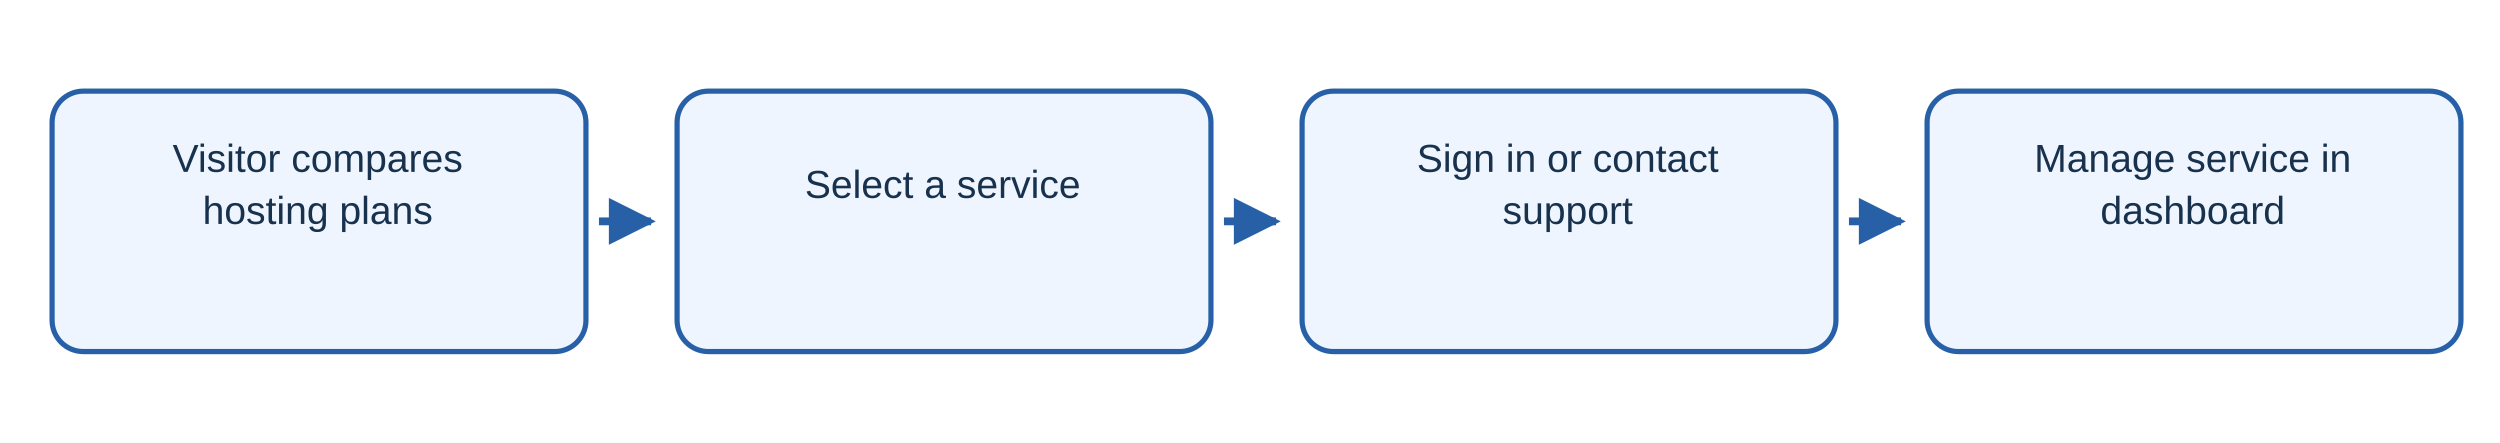
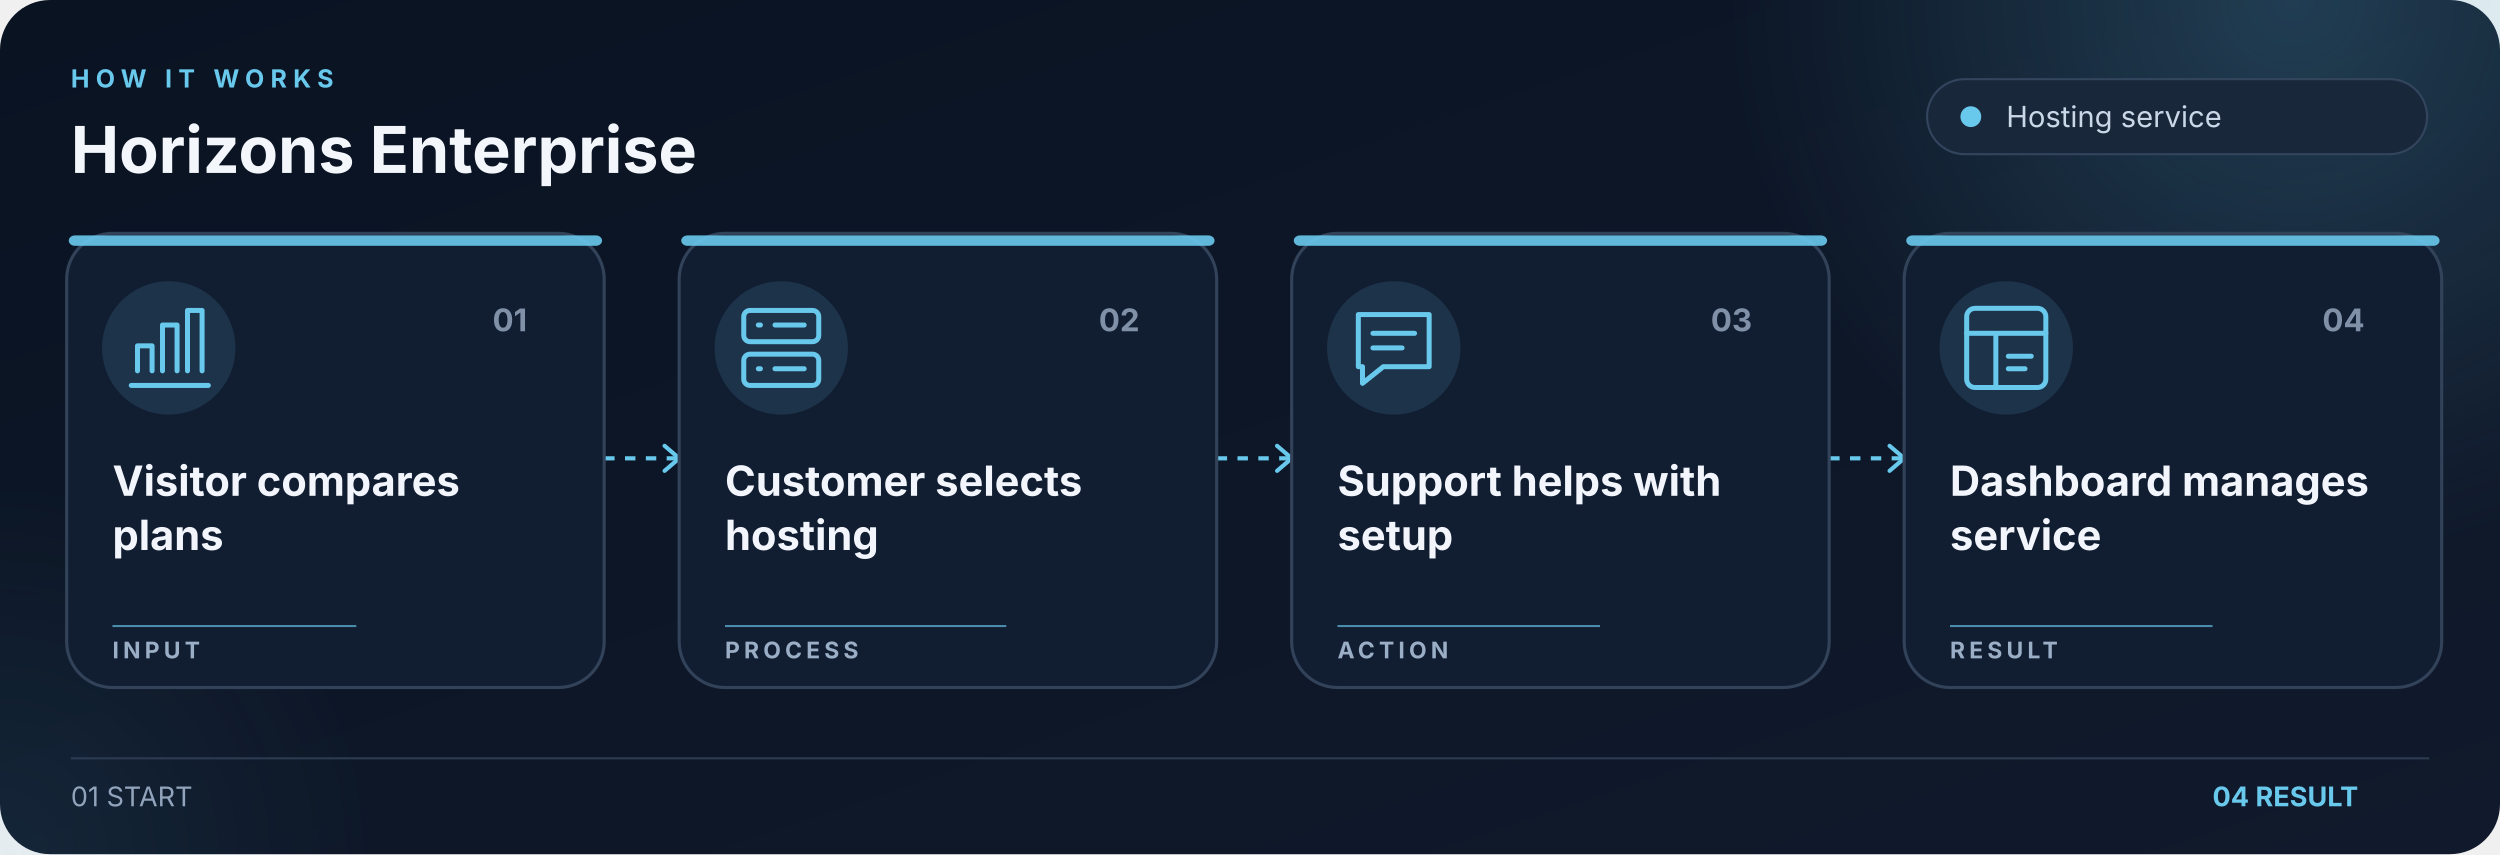
- <svg xmlns="http://www.w3.org/2000/svg" width="960" height="170" viewBox="0 0 960 170" role="img" aria-label="Workflow: Visitor compares hosting plans, Select a service, Sign in or contact support, Manage service in dashboard">
+ <svg xmlns="http://www.w3.org/2000/svg" width="1200" height="410" viewBox="0 0 1200 410" role="img" aria-label="Workflow for Horizons Enterprise: Visitor compares plans, Customer selects hosting, Support helps with setup, Dashboard manages service">
  <defs>
-     <marker id="arrow" viewBox="0 0 10 10" refX="9" refY="5" markerWidth="6" markerHeight="6" orient="auto">
-       <path d="M 0 0 L 10 5 L 0 10 z" fill="#2860a8" />
-     </marker>
+     <linearGradient id="bg" x2="1" y2="1">
+       <stop stop-color="#091322" />
+       <stop offset="1" stop-color="#111a2c" />
+     </linearGradient>
+     <radialGradient id="glow">
+       <stop stop-color="#69c9ed" stop-opacity=".22" />
+       <stop offset="1" stop-color="#69c9ed" stop-opacity="0" />
+     </radialGradient>
  </defs>
-   <rect width="960" height="170" fill="white" />
-   <rect x="20" y="35" width="205" height="100" rx="12" fill="#eef5ff" stroke="#2860a8" stroke-width="2" />
-   <text x="122" y="66" text-anchor="middle" fill="#18324d" font-family="Arial,sans-serif" font-size="15">Visitor compares</text>
-   <text x="122" y="86" text-anchor="middle" fill="#18324d" font-family="Arial,sans-serif" font-size="15">hosting plans</text>
-   <path d="M 230 85 h 20" stroke="#2860a8" stroke-width="3" marker-end="url(#arrow)" />
-   <rect x="260" y="35" width="205" height="100" rx="12" fill="#eef5ff" stroke="#2860a8" stroke-width="2" />
-   <text x="362" y="76" text-anchor="middle" fill="#18324d" font-family="Arial,sans-serif" font-size="15">Select a service</text>
-   <path d="M 470 85 h 20" stroke="#2860a8" stroke-width="3" marker-end="url(#arrow)" />
-   <rect x="500" y="35" width="205" height="100" rx="12" fill="#eef5ff" stroke="#2860a8" stroke-width="2" />
-   <text x="602" y="66" text-anchor="middle" fill="#18324d" font-family="Arial,sans-serif" font-size="15">Sign in or contact</text>
-   <text x="602" y="86" text-anchor="middle" fill="#18324d" font-family="Arial,sans-serif" font-size="15">support</text>
-   <path d="M 710 85 h 20" stroke="#2860a8" stroke-width="3" marker-end="url(#arrow)" />
-   <rect x="740" y="35" width="205" height="100" rx="12" fill="#eef5ff" stroke="#2860a8" stroke-width="2" />
-   <text x="842" y="66" text-anchor="middle" fill="#18324d" font-family="Arial,sans-serif" font-size="15">Manage service in</text>
-   <text x="842" y="86" text-anchor="middle" fill="#18324d" font-family="Arial,sans-serif" font-size="15">dashboard</text>
+   <style>
+ text { font-family: Inter, Arial, sans-serif; }
+ .flow { animation: move 1.2s linear infinite; }
+ .beacon { animation: pulse 2.2s ease-in-out infinite; }
+ @keyframes move { to { stroke-dashoffset: -20; } }
+ @keyframes pulse { 50% { opacity: .25; } }
+ @media (prefers-reduced-motion: reduce) { .flow,.beacon { animation: none; } }
+ </style>
+   <rect width="1200" height="410" rx="24" fill="url(#bg)" />
+   <circle cx="1100" cy="0" r="270" fill="url(#glow)" />
+   <circle cx="0" cy="410" r="180" fill="url(#glow)" opacity=".4" />
+   <text x="34" y="42" fill="#69c9ed" font-size="12" font-weight="700" letter-spacing="3">HOW IT WORKS</text>
+   <text x="34" y="83" fill="#f3f6fb" font-size="31" font-weight="700">Horizons Enterprise</text>
+   <rect x="925" y="38" width="240" height="36" rx="18" fill="#19273b" stroke="#33455d" />
+   <circle class="beacon" cx="946" cy="56" r="5" fill="#69c9ed" />
+   <text x="963" y="61" fill="#c9d7e7" font-size="14">Hosting service</text>
+   <path d="M290 220 H326" stroke="#69c9ed" stroke-width="2" stroke-dasharray="5 5" class="flow" />
+   <path d="m319 214 7 6-7 6" fill="none" stroke="#69c9ed" stroke-width="2" stroke-linecap="round" stroke-linejoin="round" />
+   <path d="M584 220 H620" stroke="#69c9ed" stroke-width="2" stroke-dasharray="5 5" class="flow" />
+   <path d="m613 214 7 6-7 6" fill="none" stroke="#69c9ed" stroke-width="2" stroke-linecap="round" stroke-linejoin="round" />
+   <path d="M878 220 H914" stroke="#69c9ed" stroke-width="2" stroke-dasharray="5 5" class="flow" />
+   <path d="m907 214 7 6-7 6" fill="none" stroke="#69c9ed" stroke-width="2" stroke-linecap="round" stroke-linejoin="round" />
+   <g class="card c0" aria-label="Step 1: Visitor compares plans">
+     <rect x="32" y="112" width="258" height="218" rx="22" fill="#111d31" stroke="#324259" stroke-width="1.5" />
+     <rect x="33" y="113" width="256" height="5" rx="3" fill="#69c9ed" opacity=".9" />
+     <circle cx="81" cy="167" r="32" fill="#69c9ed" opacity=".13" />
+     <g transform="translate(57 143)" fill="none" stroke="#69c9ed" stroke-width="2.4" stroke-linecap="round" stroke-linejoin="round">
+       <path d="M6 42h37M9 35V23h7v12M21 35V13h7v22M33 35V6h7v29" />
+     </g>
+     <text x="253" y="159" text-anchor="end" fill="#8090a7" font-size="15" font-weight="700">01</text>
+     <text x="54" y="238" fill="#f2f6fc" font-size="20" font-weight="650">
+       <tspan x="54" dy="0">Visitor compares</tspan>
+       <tspan x="54" dy="26">plans</tspan>
+     </text>
+     <rect x="54" y="300" width="117" height="1" fill="#69c9ed" opacity=".65" />
+     <text x="54" y="316" fill="#9aaec5" font-size="11" font-weight="700" letter-spacing="2">INPUT</text>
+   </g>
+   <g class="card c1" aria-label="Step 2: Customer selects hosting">
+     <rect x="326" y="112" width="258" height="218" rx="22" fill="#111d31" stroke="#324259" stroke-width="1.5" />
+     <rect x="327" y="113" width="256" height="5" rx="3" fill="#69c9ed" opacity=".9" />
+     <circle cx="375" cy="167" r="32" fill="#69c9ed" opacity=".13" />
+     <g transform="translate(351 143)" fill="none" stroke="#69c9ed" stroke-width="2.4" stroke-linecap="round" stroke-linejoin="round">
+       <rect x="6" y="6" width="36" height="15" rx="3" />
+       <rect x="6" y="27" width="36" height="15" rx="3" />
+       <path d="M13 13h1M13 34h1M21 13h14M21 34h14" />
+     </g>
+     <text x="547" y="159" text-anchor="end" fill="#8090a7" font-size="15" font-weight="700">02</text>
+     <text x="348" y="238" fill="#f2f6fc" font-size="20" font-weight="650">
+       <tspan x="348" dy="0">Customer selects</tspan>
+       <tspan x="348" dy="26">hosting</tspan>
+     </text>
+     <rect x="348" y="300" width="135" height="1" fill="#69c9ed" opacity=".65" />
+     <text x="348" y="316" fill="#9aaec5" font-size="11" font-weight="700" letter-spacing="2">PROCESS</text>
+   </g>
+   <g class="card c2" aria-label="Step 3: Support helps with setup">
+     <rect x="620" y="112" width="258" height="218" rx="22" fill="#111d31" stroke="#324259" stroke-width="1.5" />
+     <rect x="621" y="113" width="256" height="5" rx="3" fill="#69c9ed" opacity=".9" />
+     <circle cx="669" cy="167" r="32" fill="#69c9ed" opacity=".13" />
+     <g transform="translate(645 143)" fill="none" stroke="#69c9ed" stroke-width="2.4" stroke-linecap="round" stroke-linejoin="round">
+       <path d="M7 8h34v25H19L9 41v-8H7z" />
+       <path d="M14 17h20M14 24h14" />
+     </g>
+     <text x="841" y="159" text-anchor="end" fill="#8090a7" font-size="15" font-weight="700">03</text>
+     <text x="642" y="238" fill="#f2f6fc" font-size="20" font-weight="650">
+       <tspan x="642" dy="0">Support helps with</tspan>
+       <tspan x="642" dy="26">setup</tspan>
+     </text>
+     <rect x="642" y="300" width="126" height="1" fill="#69c9ed" opacity=".65" />
+     <text x="642" y="316" fill="#9aaec5" font-size="11" font-weight="700" letter-spacing="2">ACTION</text>
+   </g>
+   <g class="card c3" aria-label="Step 4: Dashboard manages service">
+     <rect x="914" y="112" width="258" height="218" rx="22" fill="#111d31" stroke="#324259" stroke-width="1.5" />
+     <rect x="915" y="113" width="256" height="5" rx="3" fill="#69c9ed" opacity=".9" />
+     <circle cx="963" cy="167" r="32" fill="#69c9ed" opacity=".13" />
+     <g transform="translate(939 143)" fill="none" stroke="#69c9ed" stroke-width="2.4" stroke-linecap="round" stroke-linejoin="round">
+       <rect x="5" y="5" width="38" height="38" rx="4" />
+       <path d="M5 17h38M19 17v26M25 28h11M25 34h8" />
+     </g>
+     <text x="1135" y="159" text-anchor="end" fill="#8090a7" font-size="15" font-weight="700">04</text>
+     <text x="936" y="238" fill="#f2f6fc" font-size="20" font-weight="650">
+       <tspan x="936" dy="0">Dashboard manages</tspan>
+       <tspan x="936" dy="26">service</tspan>
+     </text>
+     <rect x="936" y="300" width="126" height="1" fill="#69c9ed" opacity=".65" />
+     <text x="936" y="316" fill="#9aaec5" font-size="11" font-weight="700" letter-spacing="2">RESULT</text>
+   </g>
+   <path d="M34 364 H1166" stroke="#2c3b51" stroke-width="1" />
+   <text x="34" y="387" fill="#91a4bb" font-size="13">01  START</text>
+   <text x="1062" y="387" fill="#69c9ed" font-size="13" font-weight="700">04  RESULT</text>
</svg>
